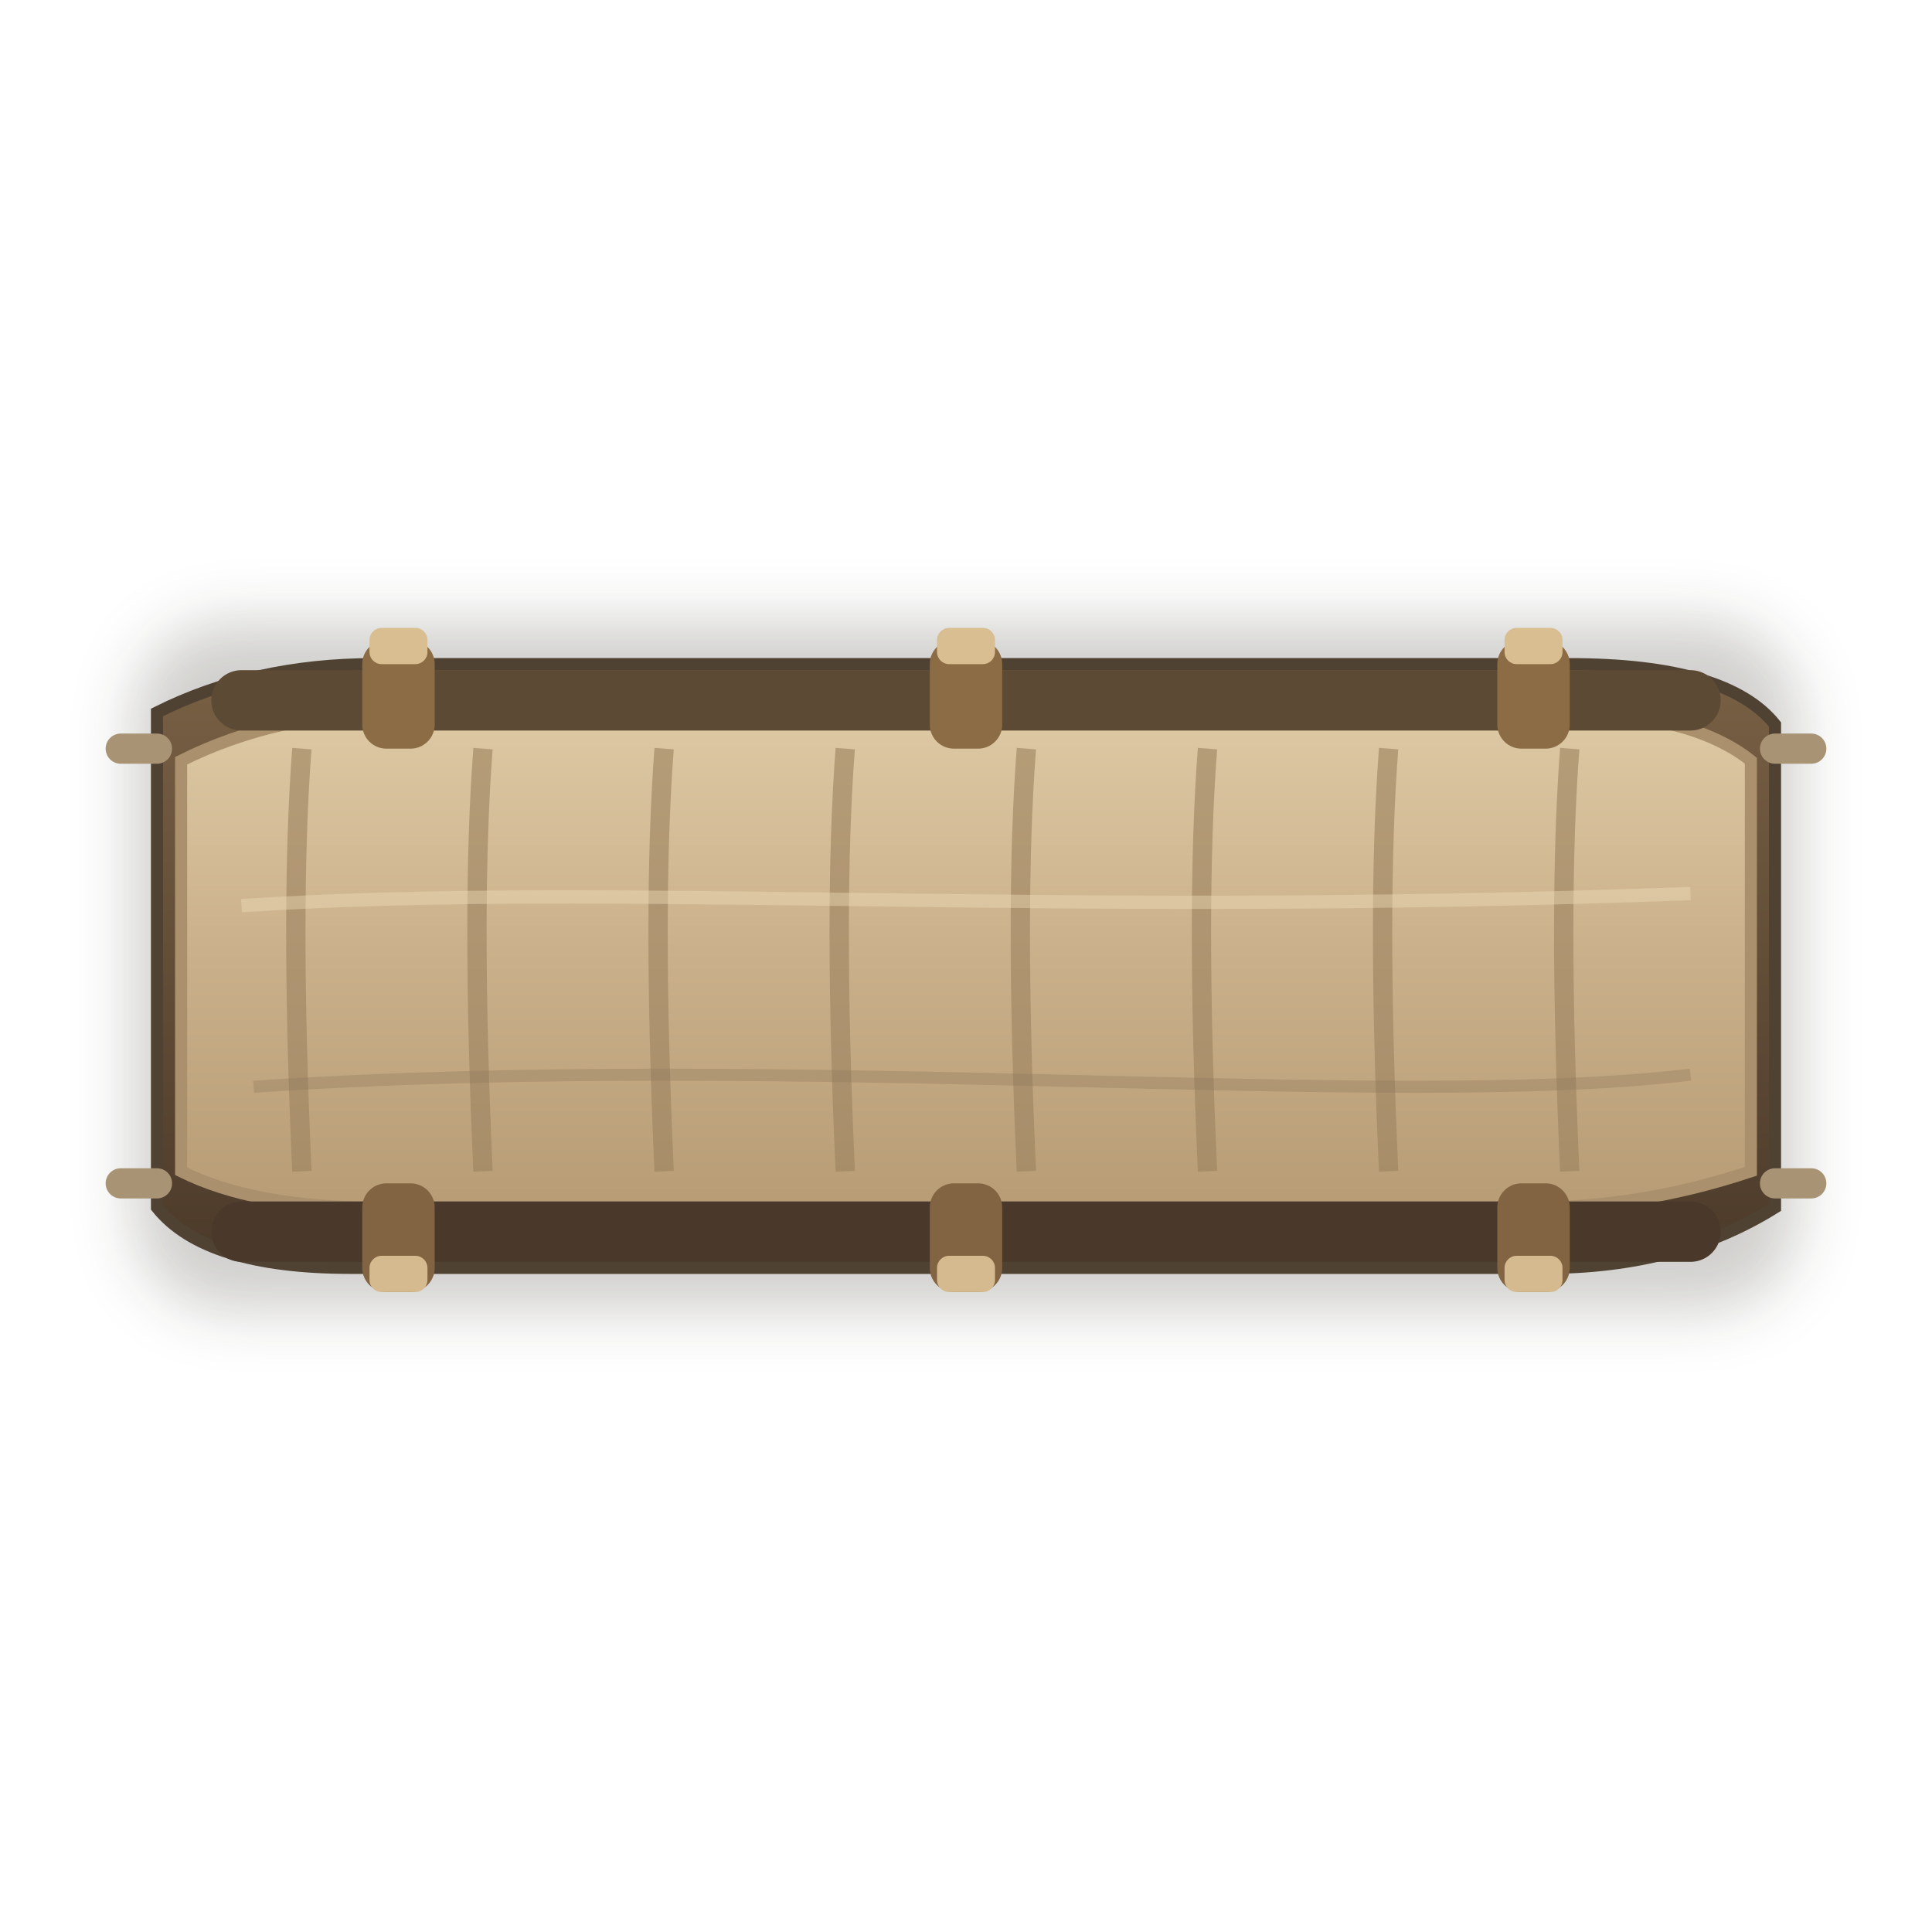
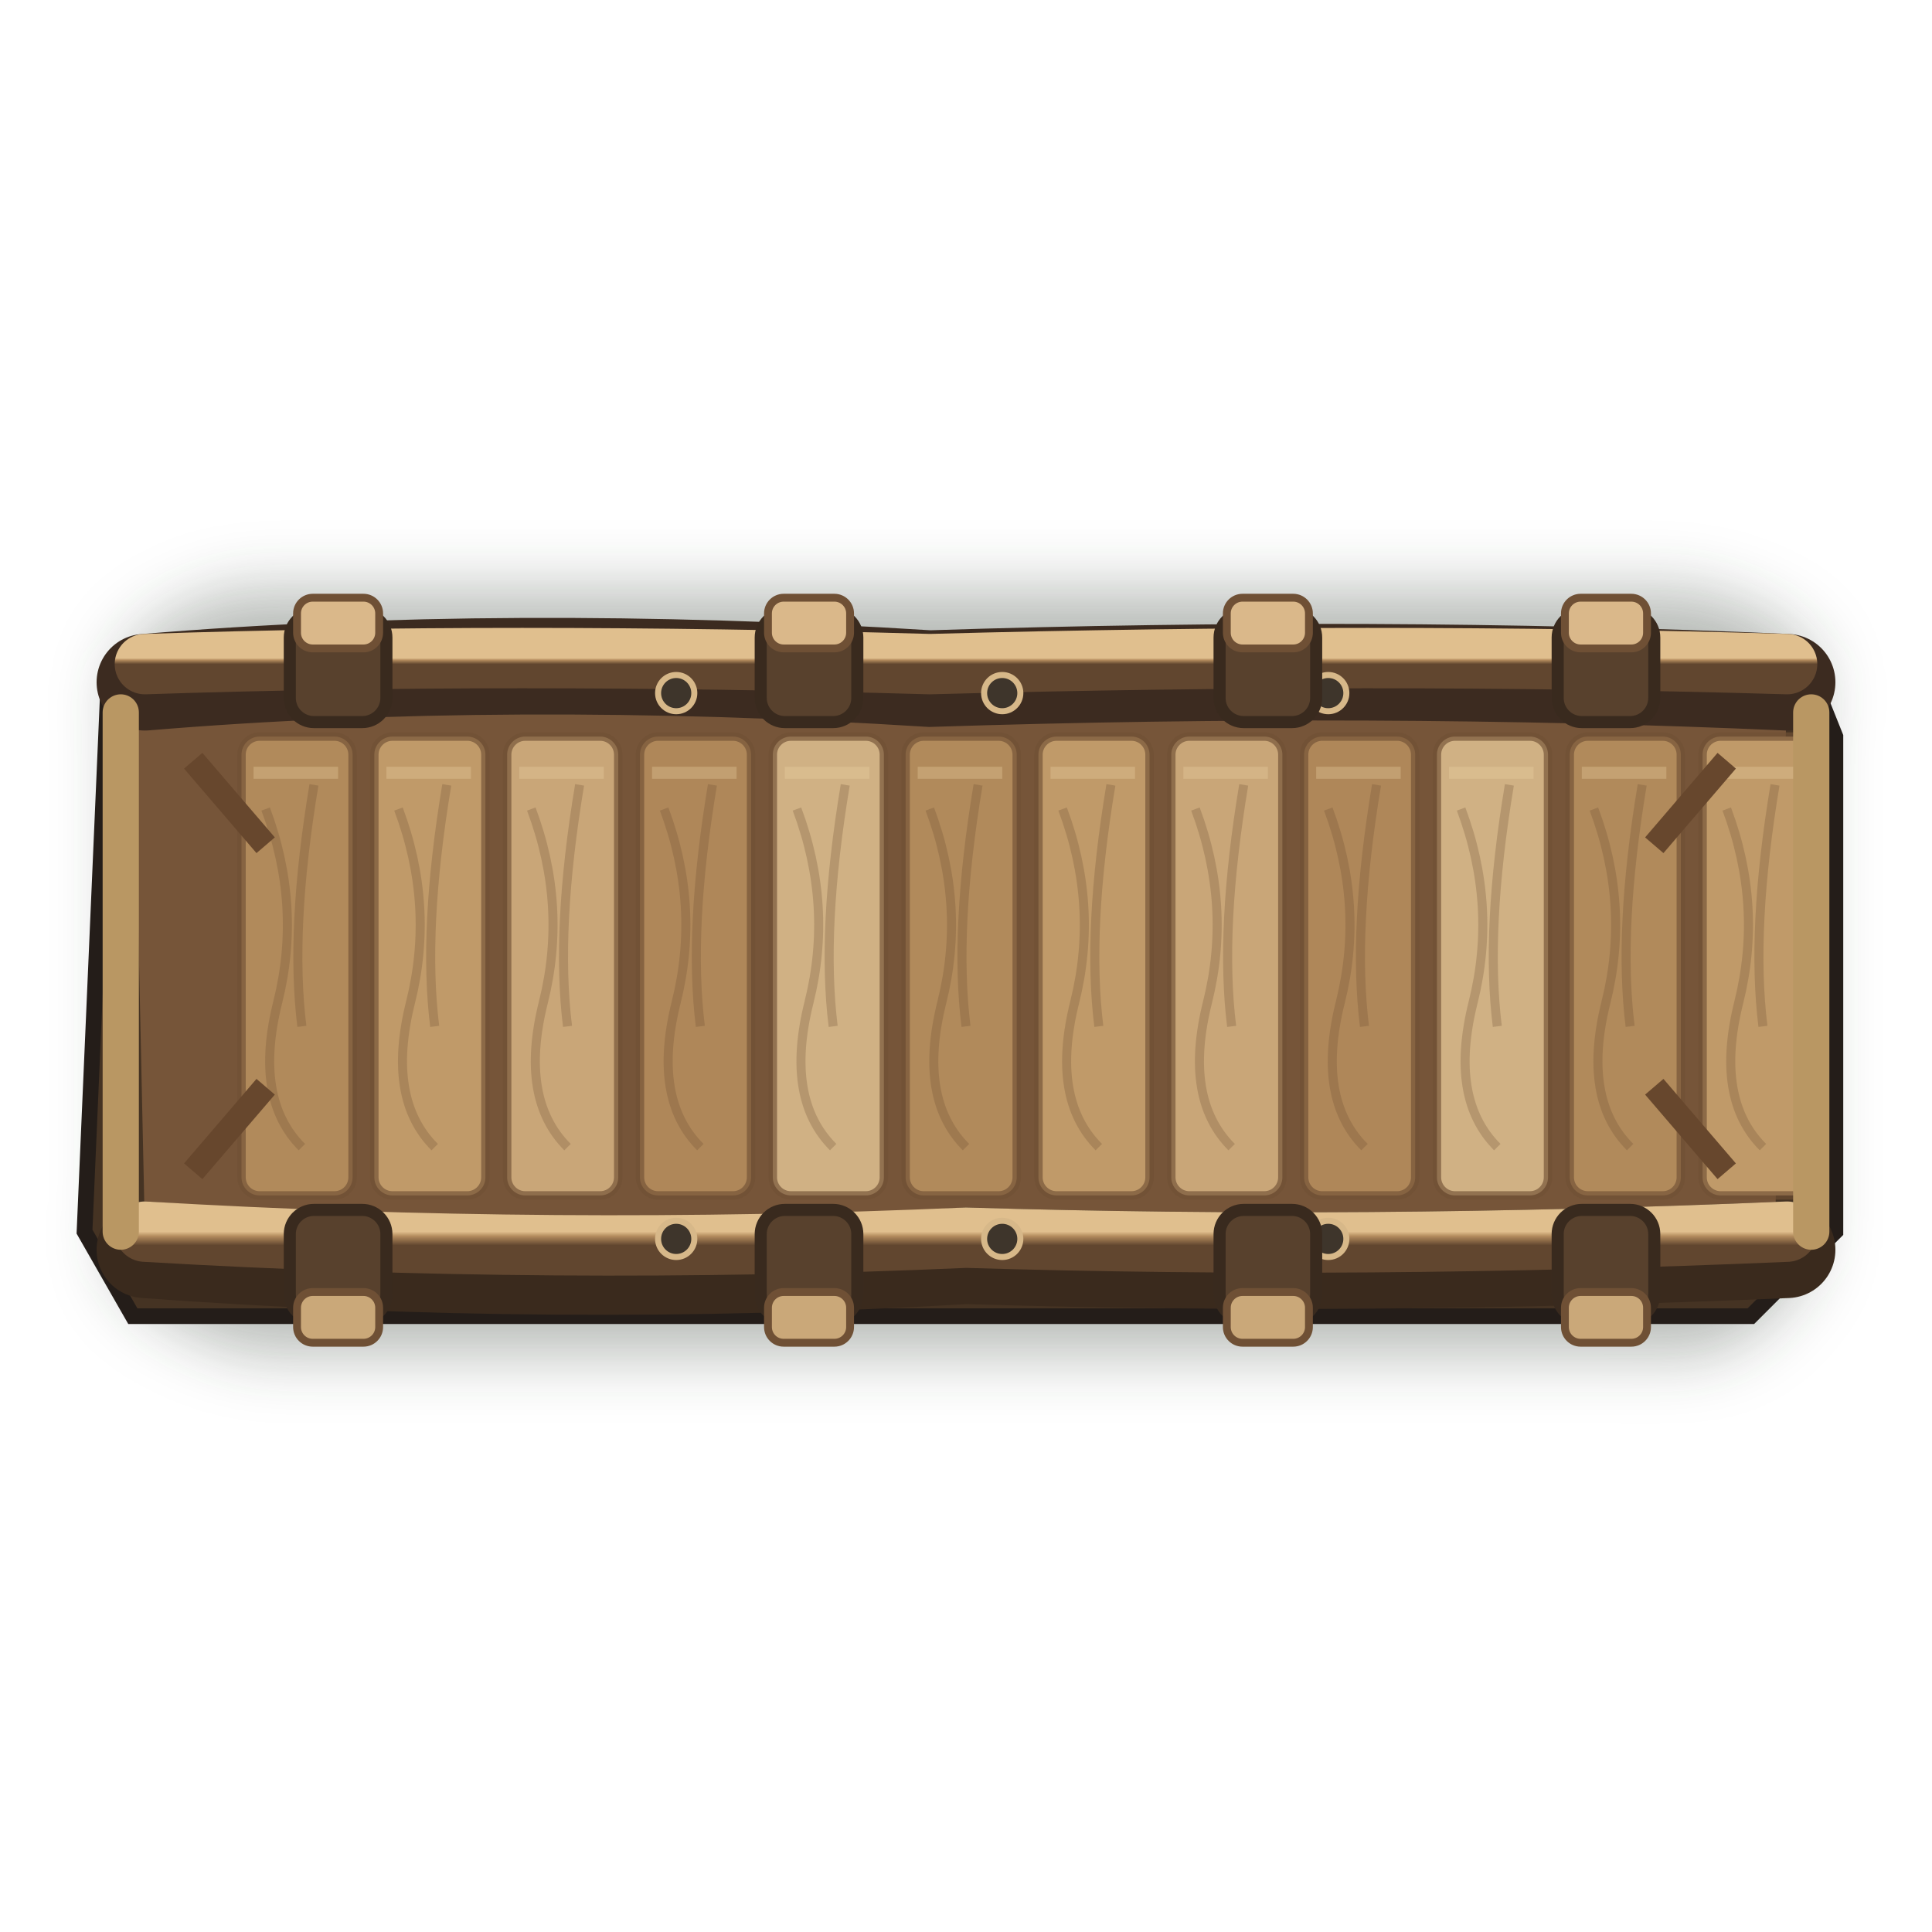
<svg xmlns="http://www.w3.org/2000/svg" width="640" height="640" viewBox="-80 -80 160 160">
  <defs>
    <linearGradient id="deck" x1="0" y1="0" x2="0" y2="1">
-       <stop offset="0" stop-color="#ddc9a4" />
-       <stop offset=".48" stop-color="#cbb18b" />
-       <stop offset="1" stop-color="#b79c76" />
-     </linearGradient>
-     <linearGradient id="edge" x1="0" y1="0" x2="0" y2="1">
-       <stop offset="0" stop-color="#786044" />
-       <stop offset="1" stop-color="#4c3a2a" />
+       <stop offset="0" stop-color="#e5c99c" />
+       <stop offset=".5" stop-color="#bb9464" />
+       <stop offset="1" stop-color="#96714c" />
    </linearGradient>
    <linearGradient id="rail" x1="0" y1="0" x2="0" y2="1">
-       <stop offset="0" stop-color="#e0c69b" />
-       <stop offset="1" stop-color="#9b7b53" />
+       <stop offset="0" stop-color="#e0bf8e" />
+       <stop offset=".34" stop-color="#b28a5c" />
+       <stop offset="1" stop-color="#61462f" />
    </linearGradient>
-     <filter id="shade" x="-20%" y="-40%" width="140%" height="190%">
-       <feGaussianBlur stdDeviation="2.5" />
+     <filter id="shade" x="-30%" y="-50%" width="160%" height="200%">
+       <feGaussianBlur stdDeviation="2.7" />
    </filter>
  </defs>
  <g transform="rotate(0)">
-     <rect x="-69" y="-28.5" width="138" height="57" rx="8" fill="#2c281e" opacity=".22" filter="url(#shade)" />
-     <path d="M-67 -21 Q-59 -25 -49 -25 H50 Q63 -25 67 -20 V20 Q59 25 48 25 H-51 Q-63 25 -67 20Z" fill="url(#edge)" stroke="#4f4233" stroke-width="1" />
-     <path d="M-65 -17 Q-57 -21 -47 -21 H49 Q60 -21 65 -17 V17 Q56 20 47 20 H-49 Q-59 20 -65 17 Z" fill="url(#deck)" stroke="#aa906c" stroke-width="1" />
-     <path d="M-55 -18 Q-56 -5 -55 17" fill="none" stroke="#9c835f" stroke-opacity=".62" stroke-width="1.6" />
-     <path d="M-40 -18 Q-41 -5 -40 17" fill="none" stroke="#9c835f" stroke-opacity=".62" stroke-width="1.6" />
-     <path d="M-25 -18 Q-26 -5 -25 17" fill="none" stroke="#9c835f" stroke-opacity=".62" stroke-width="1.6" />
-     <path d="M-10 -18 Q-11 -5 -10 17" fill="none" stroke="#9c835f" stroke-opacity=".62" stroke-width="1.6" />
-     <path d="M5 -18 Q4 -5 5 17" fill="none" stroke="#9c835f" stroke-opacity=".62" stroke-width="1.6" />
-     <path d="M20 -18 Q19 -5 20 17" fill="none" stroke="#9c835f" stroke-opacity=".62" stroke-width="1.6" />
-     <path d="M35 -18 Q34 -5 35 17" fill="none" stroke="#9c835f" stroke-opacity=".62" stroke-width="1.6" />
-     <path d="M50 -18 Q49 -5 50 17" fill="none" stroke="#9c835f" stroke-opacity=".62" stroke-width="1.6" />
-     <path d="M-60 -5 C-29 -7 6 -4 60 -6" stroke="#f1dfbc" stroke-opacity=".40" stroke-width="1.1" fill="none" />
-     <path d="M-59 10 C-14 7 35 12 60 9" stroke="#8c765a" stroke-opacity=".32" stroke-width="1" fill="none" />
-     <path d="M-60 -22 H60" stroke="#5d4a34" stroke-width="5" stroke-linecap="round" />
-     <path d="M-60 -24 H60" stroke="url(#rail)" stroke-width="3.1" stroke-linecap="round" />
-     <path d="M-60 22 H60" stroke="#4a392a" stroke-width="5" stroke-linecap="round" />
-     <path d="M-60 20 H60" stroke="url(#rail)" stroke-width="3.1" stroke-linecap="round" />
+     <path d="M-70 -20 Q-72 -28 -60 -31 H60 Q73 -28 70 -20 L70 24 Q65 33 58 32 H-59 Q-73 28 -70 20Z" fill="#283028" opacity=".34" filter="url(#shade)" />
+     <path d="M-71 -24 L70 -24 L72 -19 L72 22 L65 29 L-69 29 L-73 22Z" fill="#453323" stroke="#241d19" stroke-width="1.3" />
+     <path d="M-69 -24 L68 -24 L67 22 L-68 22 Z" fill="#765539" />
    <g>
-       <rect x="-50" y="-27" width="6" height="9" rx="2" fill="#8c6c45" />
-       <rect x="-49.4" y="-28" width="4.8" height="3" rx="1" fill="#d8be91" />
-       <rect x="-50" y="18" width="6" height="9" rx="2" fill="#826342" />
-       <rect x="-49.4" y="24" width="4.8" height="3" rx="1" fill="#d4ba8e" />
+       <rect x="-60" y="-19" width="9.2" height="38" rx="1.5" fill="#b18a5b" stroke="#705035" stroke-opacity=".65" stroke-width=".7" />
+       <path d="M-58 -13 q3 8 1 16 t2 12 M-54 -15 q-2 12 -1 20" fill="none" stroke="#69492e" stroke-opacity=".26" stroke-width=".75" />
+       <path d="M-59 -16 H-52" stroke="#ead2a4" stroke-opacity=".32" stroke-width="1" />
    </g>
    <g>
-       <rect x="-3" y="-27" width="6" height="9" rx="2" fill="#8c6c45" />
-       <rect x="-2.4" y="-28" width="4.8" height="3" rx="1" fill="#d8be91" />
-       <rect x="-3" y="18" width="6" height="9" rx="2" fill="#826342" />
-       <rect x="-2.4" y="24" width="4.8" height="3" rx="1" fill="#d4ba8e" />
+       <rect x="-49" y="-19" width="9.2" height="38" rx="1.5" fill="#c09a69" stroke="#705035" stroke-opacity=".65" stroke-width=".7" />
+       <path d="M-47 -13 q3 8 1 16 t2 12 M-43 -15 q-2 12 -1 20" fill="none" stroke="#69492e" stroke-opacity=".26" stroke-width=".75" />
+       <path d="M-48 -16 H-41" stroke="#ead2a4" stroke-opacity=".32" stroke-width="1" />
    </g>
    <g>
-       <rect x="44" y="-27" width="6" height="9" rx="2" fill="#8c6c45" />
-       <rect x="44.6" y="-28" width="4.8" height="3" rx="1" fill="#d8be91" />
-       <rect x="44" y="18" width="6" height="9" rx="2" fill="#826342" />
-       <rect x="44.6" y="24" width="4.8" height="3" rx="1" fill="#d4ba8e" />
+       <rect x="-38" y="-19" width="9.2" height="38" rx="1.5" fill="#c9a678" stroke="#705035" stroke-opacity=".65" stroke-width=".7" />
+       <path d="M-36 -13 q3 8 1 16 t2 12 M-32 -15 q-2 12 -1 20" fill="none" stroke="#69492e" stroke-opacity=".26" stroke-width=".75" />
+       <path d="M-37 -16 H-30" stroke="#ead2a4" stroke-opacity=".32" stroke-width="1" />
    </g>
-     <path d="M-67 -18 L-70 -18 M67 -18 L70 -18 M-67 18 L-70 18 M67 18 L70 18" stroke="#a99375" stroke-width="2.5" stroke-linecap="round" />
+     <g>
+       <rect x="-27" y="-19" width="9.2" height="38" rx="1.5" fill="#af8759" stroke="#705035" stroke-opacity=".65" stroke-width=".7" />
+       <path d="M-25 -13 q3 8 1 16 t2 12 M-21 -15 q-2 12 -1 20" fill="none" stroke="#69492e" stroke-opacity=".26" stroke-width=".75" />
+       <path d="M-26 -16 H-19" stroke="#ead2a4" stroke-opacity=".32" stroke-width="1" />
+     </g>
+     <g>
+       <rect x="-16" y="-19" width="9.2" height="38" rx="1.5" fill="#d0b184" stroke="#705035" stroke-opacity=".65" stroke-width=".7" />
+       <path d="M-14 -13 q3 8 1 16 t2 12 M-10 -15 q-2 12 -1 20" fill="none" stroke="#69492e" stroke-opacity=".26" stroke-width=".75" />
+       <path d="M-15 -16 H-8" stroke="#ead2a4" stroke-opacity=".32" stroke-width="1" />
+     </g>
+     <g>
+       <rect x="-5" y="-19" width="9.2" height="38" rx="1.5" fill="#b18a5b" stroke="#705035" stroke-opacity=".65" stroke-width=".7" />
+       <path d="M-3 -13 q3 8 1 16 t2 12 M1 -15 q-2 12 -1 20" fill="none" stroke="#69492e" stroke-opacity=".26" stroke-width=".75" />
+       <path d="M-4 -16 H3" stroke="#ead2a4" stroke-opacity=".32" stroke-width="1" />
+     </g>
+     <g>
+       <rect x="6" y="-19" width="9.2" height="38" rx="1.5" fill="#c09a69" stroke="#705035" stroke-opacity=".65" stroke-width=".7" />
+       <path d="M8 -13 q3 8 1 16 t2 12 M12 -15 q-2 12 -1 20" fill="none" stroke="#69492e" stroke-opacity=".26" stroke-width=".75" />
+       <path d="M7 -16 H14" stroke="#ead2a4" stroke-opacity=".32" stroke-width="1" />
+     </g>
+     <g>
+       <rect x="17" y="-19" width="9.2" height="38" rx="1.5" fill="#c9a678" stroke="#705035" stroke-opacity=".65" stroke-width=".7" />
+       <path d="M19 -13 q3 8 1 16 t2 12 M23 -15 q-2 12 -1 20" fill="none" stroke="#69492e" stroke-opacity=".26" stroke-width=".75" />
+       <path d="M18 -16 H25" stroke="#ead2a4" stroke-opacity=".32" stroke-width="1" />
+     </g>
+     <g>
+       <rect x="28" y="-19" width="9.2" height="38" rx="1.5" fill="#af8759" stroke="#705035" stroke-opacity=".65" stroke-width=".7" />
+       <path d="M30 -13 q3 8 1 16 t2 12 M34 -15 q-2 12 -1 20" fill="none" stroke="#69492e" stroke-opacity=".26" stroke-width=".75" />
+       <path d="M29 -16 H36" stroke="#ead2a4" stroke-opacity=".32" stroke-width="1" />
+     </g>
+     <g>
+       <rect x="39" y="-19" width="9.2" height="38" rx="1.5" fill="#d0b184" stroke="#705035" stroke-opacity=".65" stroke-width=".7" />
+       <path d="M41 -13 q3 8 1 16 t2 12 M45 -15 q-2 12 -1 20" fill="none" stroke="#69492e" stroke-opacity=".26" stroke-width=".75" />
+       <path d="M40 -16 H47" stroke="#ead2a4" stroke-opacity=".32" stroke-width="1" />
+     </g>
+     <g>
+       <rect x="50" y="-19" width="9.2" height="38" rx="1.5" fill="#b18a5b" stroke="#705035" stroke-opacity=".65" stroke-width=".7" />
+       <path d="M52 -13 q3 8 1 16 t2 12 M56 -15 q-2 12 -1 20" fill="none" stroke="#69492e" stroke-opacity=".26" stroke-width=".75" />
+       <path d="M51 -16 H58" stroke="#ead2a4" stroke-opacity=".32" stroke-width="1" />
+     </g>
+     <g>
+       <rect x="61" y="-19" width="9.2" height="38" rx="1.5" fill="#c09a69" stroke="#705035" stroke-opacity=".65" stroke-width=".7" />
+       <path d="M63 -13 q3 8 1 16 t2 12 M67 -15 q-2 12 -1 20" fill="none" stroke="#69492e" stroke-opacity=".26" stroke-width=".75" />
+       <path d="M62 -16 H69" stroke="#ead2a4" stroke-opacity=".32" stroke-width="1" />
+     </g>
+     <path d="M-68 -23.5 Q-38 -26 -3 -23.8 Q34 -25 68 -23.5" fill="none" stroke="#3c2b20" stroke-width="8" stroke-linecap="round" />
+     <path d="M-68 -25 Q-38 -26 -3 -25 Q34 -26 68 -25" fill="none" stroke="url(#rail)" stroke-width="5" stroke-linecap="round" />
+     <path d="M-68 23.5 Q-34 26 0 24 Q33 25 68 23.5" fill="none" stroke="#3a2a1d" stroke-width="8" stroke-linecap="round" />
+     <path d="M-68 22 Q-34 24 0 22.5 Q33 23.5 68 22" fill="none" stroke="url(#rail)" stroke-width="5" stroke-linecap="round" />
+     <circle cx="-50" cy="-22.6" r="1.5" fill="#3e352b" stroke="#d7b889" stroke-width=".5" />
+     <circle cx="-50" cy="22.6" r="1.5" fill="#3e352b" stroke="#d7b889" stroke-width=".5" />
+     <circle cx="-24" cy="-22.6" r="1.5" fill="#3e352b" stroke="#d7b889" stroke-width=".5" />
+     <circle cx="-24" cy="22.6" r="1.5" fill="#3e352b" stroke="#d7b889" stroke-width=".5" />
+     <circle cx="3" cy="-22.6" r="1.5" fill="#3e352b" stroke="#d7b889" stroke-width=".5" />
+     <circle cx="3" cy="22.6" r="1.5" fill="#3e352b" stroke="#d7b889" stroke-width=".5" />
+     <circle cx="30" cy="-22.6" r="1.5" fill="#3e352b" stroke="#d7b889" stroke-width=".5" />
+     <circle cx="30" cy="22.6" r="1.5" fill="#3e352b" stroke="#d7b889" stroke-width=".5" />
+     <circle cx="52" cy="-22.6" r="1.5" fill="#3e352b" stroke="#d7b889" stroke-width=".5" />
+     <circle cx="52" cy="22.6" r="1.5" fill="#3e352b" stroke="#d7b889" stroke-width=".5" />
+     <g>
+       <rect x="-56" y="-29.2" width="8" height="9" rx="2" fill="#58412d" stroke="#392a1e" stroke-width="1" />
+       <rect x="-55.4" y="-30.5" width="6.8" height="4.2" rx="1.3" fill="#dab88a" stroke="#6f5035" stroke-width=".65" />
+       <rect x="-56" y="20.2" width="8" height="9" rx="2" fill="#58412d" stroke="#392a1e" stroke-width="1" />
+       <rect x="-55.4" y="27" width="6.8" height="4.2" rx="1.3" fill="#caa879" stroke="#6f5035" stroke-width=".65" />
+     </g>
+     <g>
+       <rect x="-17" y="-29.2" width="8" height="9" rx="2" fill="#58412d" stroke="#392a1e" stroke-width="1" />
+       <rect x="-16.4" y="-30.5" width="6.8" height="4.2" rx="1.3" fill="#dab88a" stroke="#6f5035" stroke-width=".65" />
+       <rect x="-17" y="20.2" width="8" height="9" rx="2" fill="#58412d" stroke="#392a1e" stroke-width="1" />
+       <rect x="-16.4" y="27" width="6.8" height="4.2" rx="1.3" fill="#caa879" stroke="#6f5035" stroke-width=".65" />
+     </g>
+     <g>
+       <rect x="21" y="-29.2" width="8" height="9" rx="2" fill="#58412d" stroke="#392a1e" stroke-width="1" />
+       <rect x="21.6" y="-30.5" width="6.8" height="4.2" rx="1.3" fill="#dab88a" stroke="#6f5035" stroke-width=".65" />
+       <rect x="21" y="20.2" width="8" height="9" rx="2" fill="#58412d" stroke="#392a1e" stroke-width="1" />
+       <rect x="21.6" y="27" width="6.8" height="4.2" rx="1.3" fill="#caa879" stroke="#6f5035" stroke-width=".65" />
+     </g>
+     <g>
+       <rect x="49" y="-29.2" width="8" height="9" rx="2" fill="#58412d" stroke="#392a1e" stroke-width="1" />
+       <rect x="49.6" y="-30.5" width="6.8" height="4.2" rx="1.3" fill="#dab88a" stroke="#6f5035" stroke-width=".65" />
+       <rect x="49" y="20.2" width="8" height="9" rx="2" fill="#58412d" stroke="#392a1e" stroke-width="1" />
+       <rect x="49.6" y="27" width="6.8" height="4.2" rx="1.3" fill="#caa879" stroke="#6f5035" stroke-width=".65" />
+     </g>
+     <path d="M-70 -21 V22 M70 -21 V22" fill="none" stroke="#b99763" stroke-width="3" stroke-linecap="round" />
+     <path d="M-64 -17 L-58 -10 M63 -17 L57 -10 M-64 17 L-58 10 M63 17 L57 10" stroke="#67472d" stroke-width="2" fill="none" />
  </g>
</svg>
